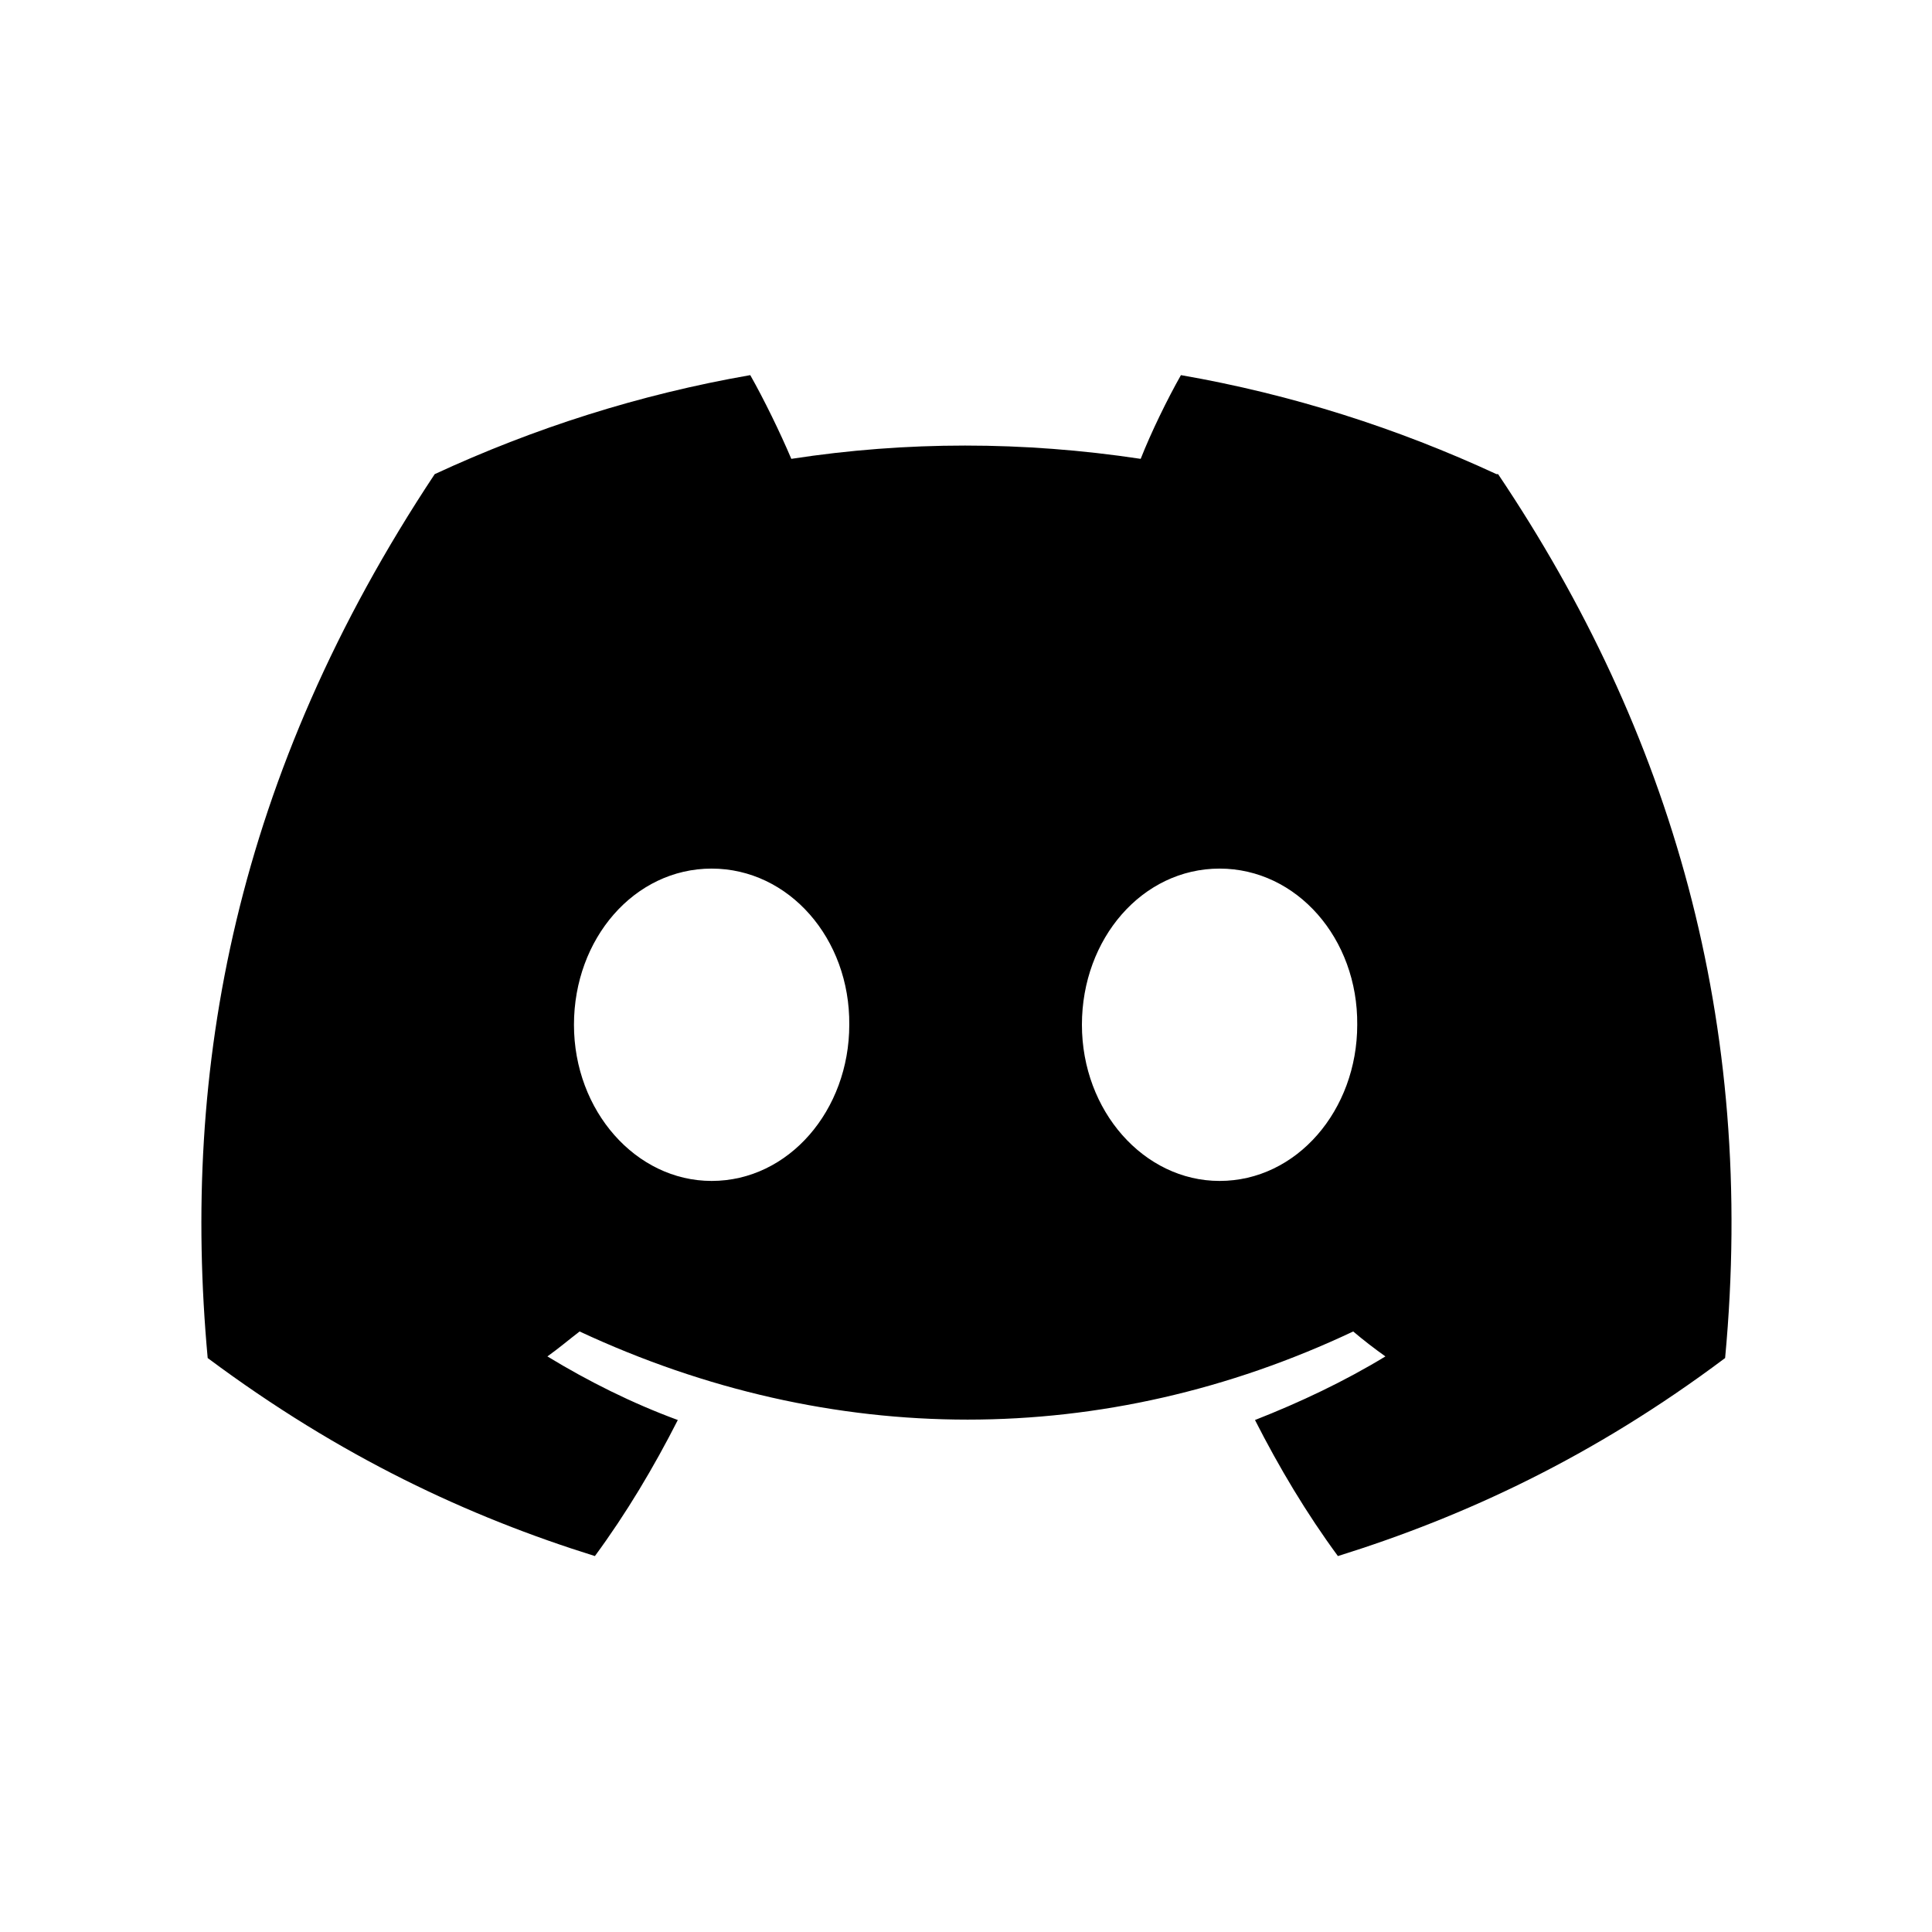
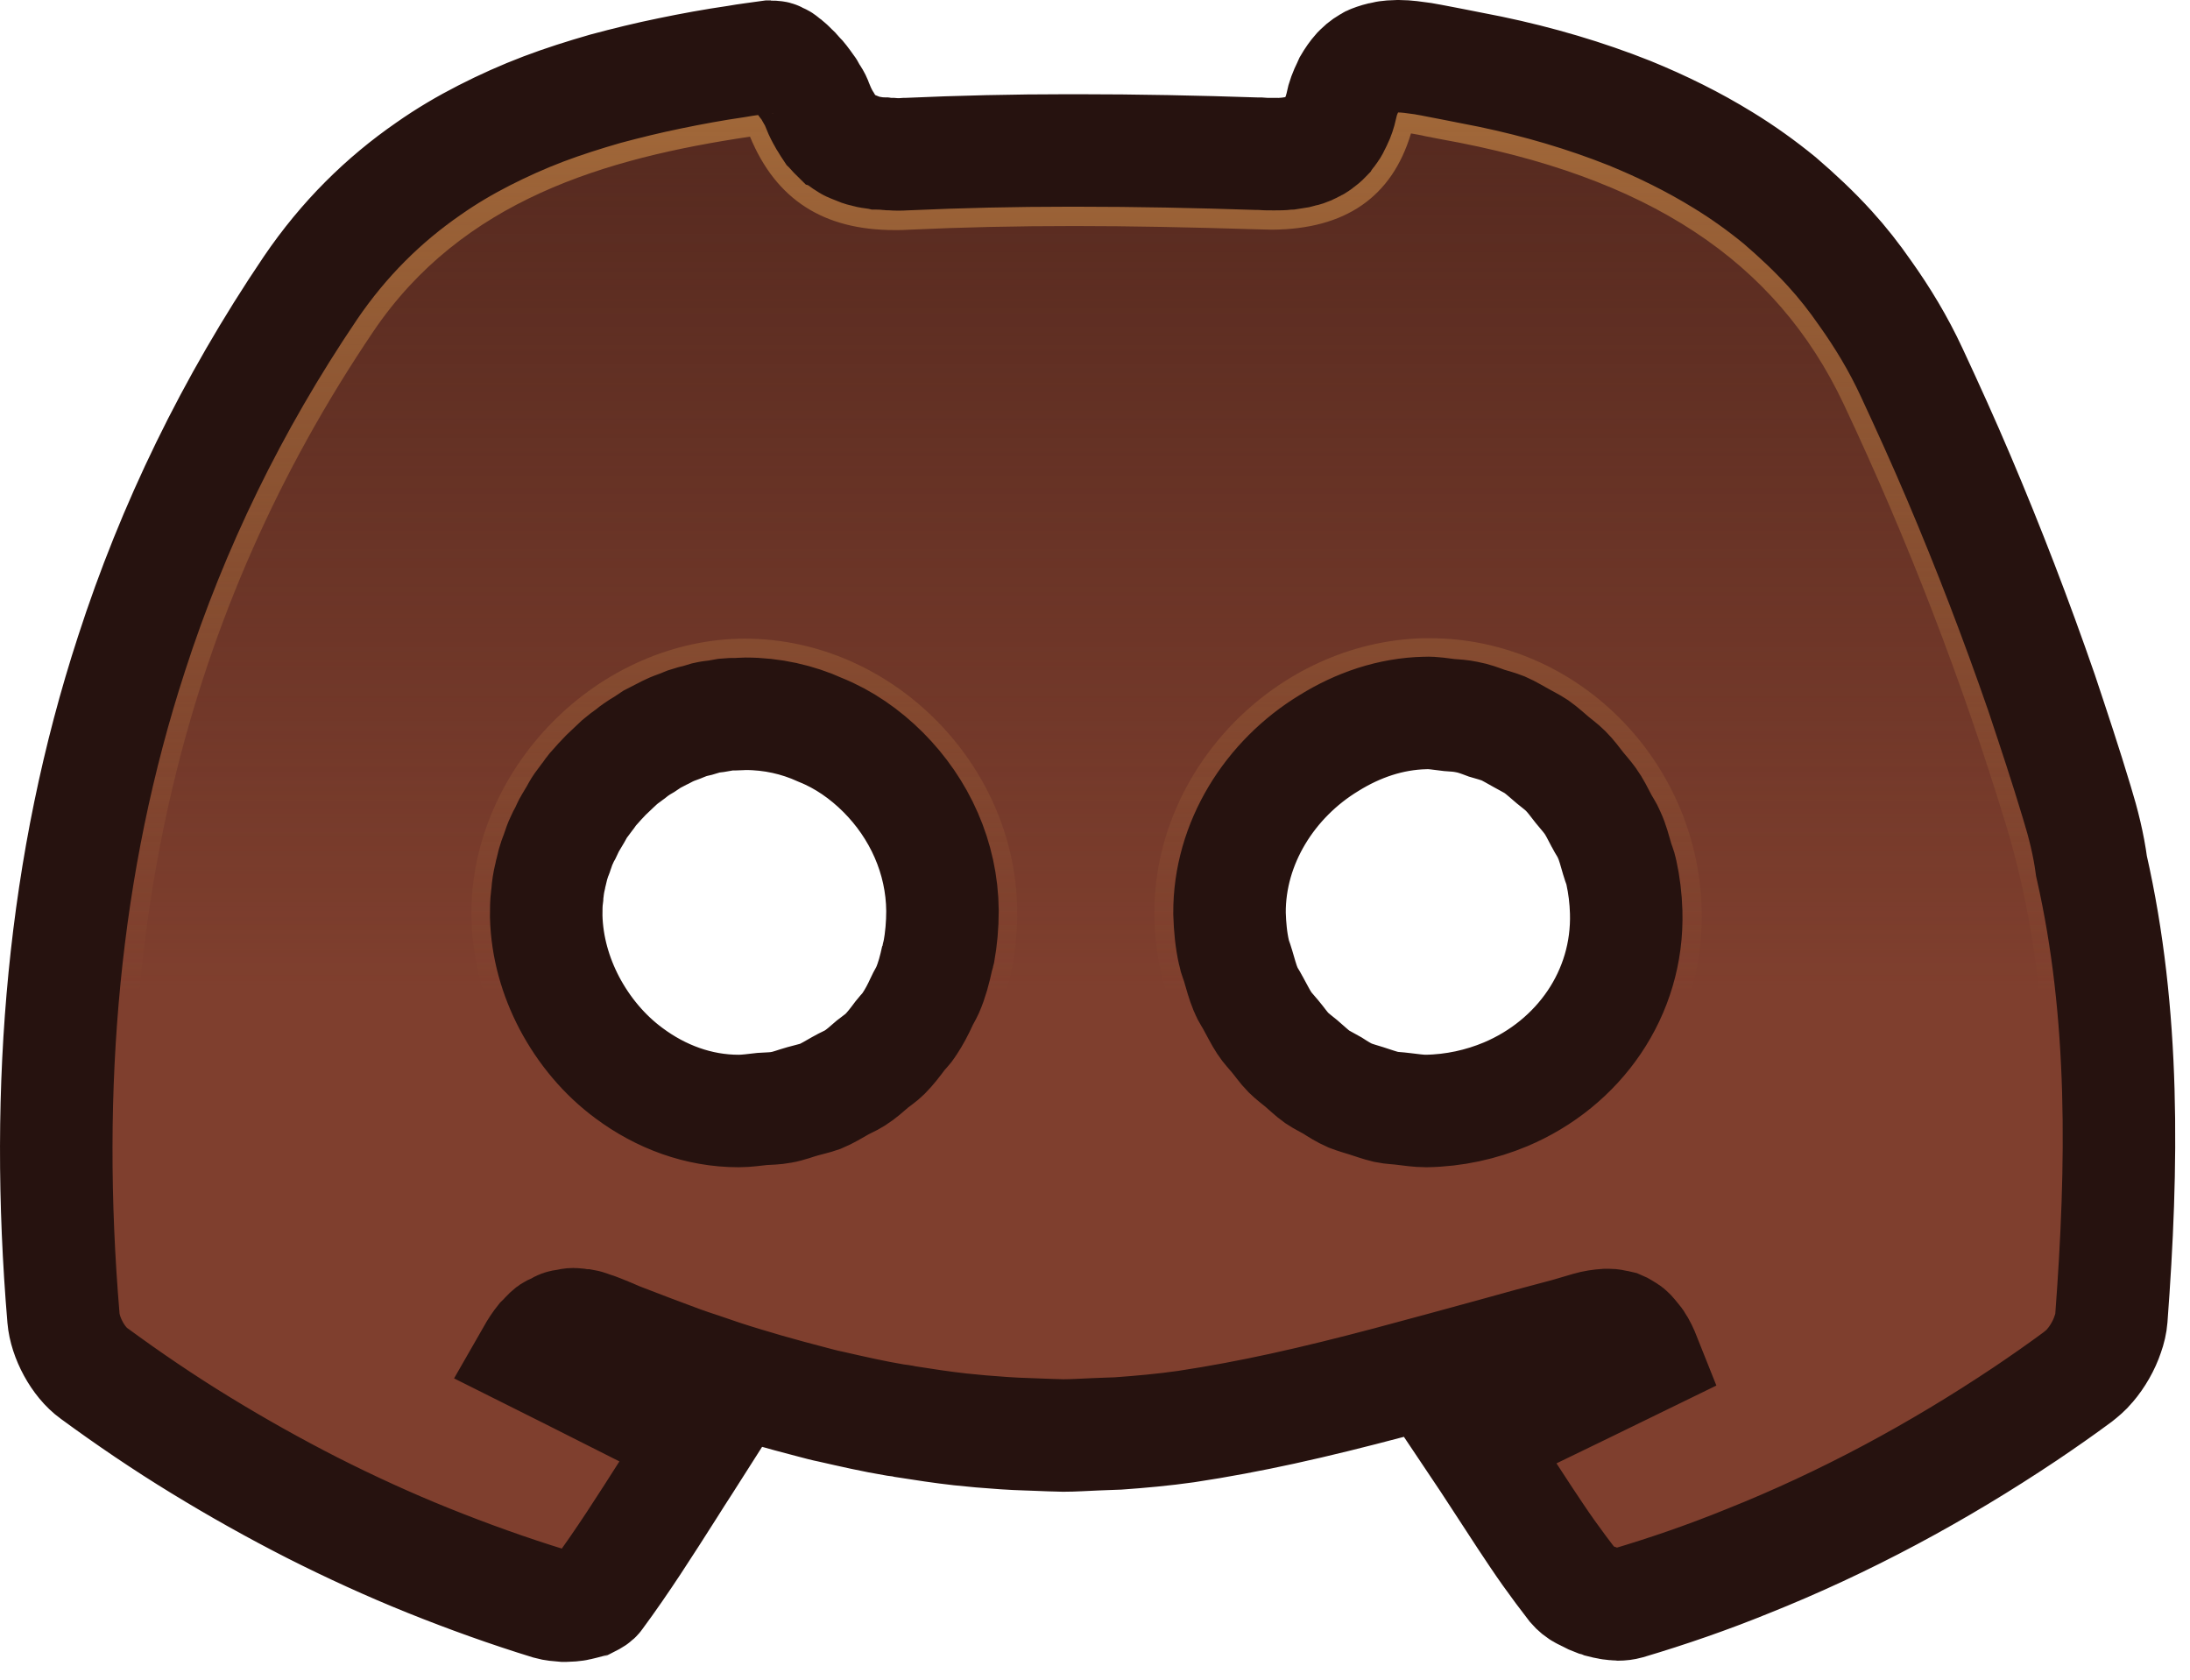
- <svg xmlns="http://www.w3.org/2000/svg" data-v-3db8707d="" width="800px" height="800px" viewBox="0 0 24 24" fill="none">
-   <path data-v-3db8707d="" d="M18.59 5.89C17.36 5.32 16.05 4.9 14.67 4.66C14.5 4.96 14.3 5.37 14.17 5.7C12.71 5.48 11.26 5.48 9.83 5.7C9.69 5.37 9.49 4.96 9.32 4.66C7.94 4.9 6.63 5.32 5.4 5.89C2.92 9.63 2.25 13.28 2.58 16.87C4.23 18.1 5.82 18.84 7.39 19.33C7.78 18.8 8.12 18.23 8.42 17.64C7.85 17.43 7.31 17.16 6.8 16.85C6.94 16.75 7.07 16.64 7.2 16.54C10.33 18 13.72 18 16.81 16.54C16.94 16.65 17.07 16.75 17.21 16.85C16.7 17.16 16.15 17.42 15.59 17.64C15.89 18.23 16.23 18.8 16.62 19.33C18.19 18.84 19.79 18.1 21.43 16.87C21.82 12.7 20.76 9.09 18.61 5.89H18.59ZM8.84 14.67C7.9 14.67 7.13 13.8 7.13 12.73C7.13 11.66 7.88 10.79 8.84 10.79C9.8 10.79 10.56 11.66 10.55 12.73C10.55 13.79 9.8 14.67 8.84 14.67ZM15.15 14.67C14.21 14.67 13.44 13.8 13.44 12.73C13.44 11.66 14.19 10.79 15.15 10.79C16.11 10.79 16.87 11.66 16.86 12.73C16.86 13.79 16.11 14.67 15.15 14.67Z" fill="#000000" />
+ <svg xmlns="http://www.w3.org/2000/svg" width="73" height="56" viewBox="0 0 73 56" fill="none">
+   <path d="M49.199 48.044C51.31 47.015 53.07 46.162 54.883 45.296C54.261 43.698 53.34 44.226 52.339 44.497C48.103 45.607 43.907 46.948 39.59 47.584C33.053 48.545 26.76 47.069 20.67 44.646C19.669 44.253 18.654 43.617 17.774 45.188C19.506 46.054 21.212 46.907 23.377 48.004C22.213 49.791 21.144 51.565 19.926 53.23C19.696 53.541 18.816 53.623 18.343 53.487C12.848 51.795 7.786 49.209 3.158 45.824C2.644 45.445 2.197 44.633 2.143 43.983C1.101 31.648 3.361 20.032 10.371 9.66C13.958 4.353 19.709 2.728 25.705 1.957C26.165 1.902 27.004 2.85 27.248 3.487C27.816 4.962 28.655 5.26 30.198 5.179C34.096 5.003 38.007 5.044 41.904 5.165C43.298 5.206 44.286 5.138 44.665 3.595C45.22 1.361 46.831 1.916 48.414 2.2C55.019 3.378 60.703 6.113 63.68 12.436C65.859 17.066 67.713 21.886 69.202 26.774C70.893 32.339 70.853 38.161 70.42 43.942C70.365 44.632 69.865 45.499 69.296 45.919C64.709 49.249 59.715 51.835 54.274 53.46C53.76 53.609 52.799 53.325 52.474 52.905C51.364 51.443 50.404 49.845 49.199 48.044ZM47.534 37.037C51.324 36.983 54.315 34.018 54.233 30.403C54.152 26.706 51.067 23.674 47.494 23.782C43.975 23.89 40.957 26.977 40.971 30.47C40.984 34.031 44.043 37.091 47.534 37.037ZM31.416 30.349C31.375 26.801 28.357 23.782 24.839 23.768C21.306 23.755 18.113 27.004 18.194 30.538C18.275 34.058 21.212 37.023 24.609 37.037C28.533 37.037 31.456 34.167 31.416 30.349Z" fill="#7F3F2E" />
+   <path d="M49.199 48.044C51.31 47.015 53.07 46.162 54.883 45.296C54.261 43.698 53.34 44.226 52.339 44.497C48.103 45.607 43.907 46.948 39.59 47.584C33.053 48.545 26.76 47.069 20.67 44.646C19.669 44.253 18.654 43.617 17.774 45.188C19.506 46.054 21.212 46.907 23.377 48.004C22.213 49.791 21.144 51.565 19.926 53.23C19.696 53.541 18.816 53.623 18.343 53.487C12.848 51.795 7.786 49.209 3.158 45.824C2.644 45.445 2.197 44.633 2.143 43.983C1.101 31.648 3.361 20.032 10.371 9.66C13.958 4.353 19.709 2.728 25.705 1.957C26.165 1.902 27.004 2.85 27.248 3.487C27.816 4.962 28.655 5.26 30.198 5.179C34.096 5.003 38.007 5.044 41.904 5.165C43.298 5.206 44.286 5.138 44.665 3.595C45.22 1.361 46.831 1.916 48.414 2.2C55.019 3.378 60.703 6.113 63.68 12.436C65.859 17.066 67.713 21.886 69.202 26.774C70.893 32.339 70.853 38.161 70.42 43.942C70.365 44.632 69.865 45.499 69.296 45.919C64.709 49.249 59.715 51.835 54.274 53.46C53.76 53.609 52.799 53.325 52.474 52.905C51.364 51.443 50.404 49.845 49.199 48.044ZM47.534 37.037C51.324 36.983 54.315 34.018 54.233 30.403C54.152 26.706 51.067 23.674 47.494 23.782C43.975 23.89 40.957 26.977 40.971 30.47C40.984 34.031 44.043 37.091 47.534 37.037ZM31.416 30.349C31.375 26.801 28.357 23.782 24.839 23.768C21.306 23.755 18.113 27.004 18.194 30.538C18.275 34.058 21.212 37.023 24.609 37.037C28.533 37.037 31.456 34.167 31.416 30.349Z" fill="url(#paint0_linear_293_540)" />
+   <path d="M47.033 4.448C47.182 4.475 47.358 4.502 47.52 4.543C47.683 4.57 47.845 4.61 48.008 4.637C54.923 5.869 59.2 8.686 61.46 13.479C63.598 18.014 65.412 22.726 66.86 27.478C68.511 32.894 68.348 38.702 67.983 43.671C67.956 43.739 67.888 43.847 67.848 43.901C63.531 47.042 58.916 49.385 54.125 50.888C53.692 50.319 53.286 49.71 52.852 49.046L55.979 47.53L58.049 46.528L57.21 44.389C56.303 42.047 54.598 41.694 53.664 41.694C53.001 41.694 52.46 41.857 52.013 41.992C51.919 42.019 51.824 42.047 51.716 42.074C50.633 42.358 49.537 42.656 48.481 42.954C45.301 43.834 42.31 44.66 39.238 45.12C38.02 45.296 36.761 45.391 35.502 45.391C31.266 45.391 26.855 44.416 21.604 42.331C21.522 42.304 21.441 42.263 21.36 42.236C20.819 42.006 20.061 41.694 19.154 41.694C18.301 41.694 16.718 41.992 15.608 43.996L14.35 46.271L16.664 47.435L19.79 49.006C19.37 49.669 18.951 50.306 18.518 50.928C13.619 49.358 8.977 46.975 4.7 43.861C4.673 43.82 4.646 43.766 4.632 43.725C3.577 31.08 6.135 20.397 12.441 11.055C15.405 6.668 20.169 5.274 25 4.556C25.867 6.655 27.45 7.67 29.818 7.67C29.981 7.67 30.143 7.67 30.319 7.657C32.065 7.575 33.865 7.535 35.814 7.535C37.681 7.535 39.644 7.575 41.836 7.643C42.026 7.643 42.215 7.657 42.391 7.657C44.841 7.643 46.397 6.573 47.033 4.448ZM47.439 39.528C47.48 39.528 47.534 39.528 47.574 39.528C50.146 39.488 52.501 38.472 54.246 36.671C55.898 34.952 56.777 32.704 56.723 30.349C56.615 25.352 52.555 21.277 47.669 21.277C47.588 21.277 47.507 21.277 47.412 21.277C42.54 21.426 38.453 25.623 38.48 30.47C38.493 35.385 42.594 39.528 47.439 39.528ZM24.622 39.528C27.22 39.528 29.615 38.567 31.334 36.82C33.012 35.114 33.933 32.813 33.906 30.335C33.851 25.447 29.71 21.304 24.852 21.291H24.825C22.483 21.291 20.128 22.32 18.383 24.107C16.637 25.894 15.662 28.263 15.716 30.606C15.825 35.439 19.898 39.528 24.608 39.542H24.622M46.573 1.902C45.72 1.902 45.03 2.241 44.692 3.568C44.353 4.935 43.541 5.152 42.405 5.152C42.256 5.152 42.093 5.152 41.931 5.138C39.901 5.071 37.857 5.03 35.827 5.03C33.96 5.03 32.092 5.071 30.224 5.152C30.089 5.152 29.967 5.165 29.832 5.165C28.533 5.165 27.775 4.8 27.261 3.459C27.017 2.837 26.218 1.929 25.758 1.929C25.745 1.929 25.731 1.929 25.718 1.929C19.722 2.701 13.971 4.339 10.384 9.633C3.374 20.005 1.114 31.621 2.156 43.956C2.21 44.605 2.643 45.418 3.171 45.797C7.799 49.195 12.861 51.781 18.355 53.46C18.504 53.501 18.694 53.528 18.897 53.528C19.33 53.528 19.776 53.419 19.939 53.203C21.157 51.538 22.226 49.777 23.39 47.977C21.211 46.88 19.519 46.041 17.787 45.16C18.207 44.389 18.68 44.145 19.154 44.145C19.655 44.145 20.169 44.416 20.683 44.619C25.488 46.528 30.427 47.855 35.502 47.855C36.856 47.855 38.223 47.76 39.603 47.557C43.907 46.921 48.116 45.567 52.352 44.47C52.812 44.348 53.258 44.172 53.664 44.172C54.138 44.172 54.558 44.416 54.896 45.269C53.083 46.149 51.323 47.002 49.212 48.017C50.416 49.832 51.377 51.416 52.514 52.851C52.785 53.189 53.462 53.447 53.989 53.447C54.111 53.447 54.219 53.433 54.314 53.406C59.755 51.781 64.749 49.209 69.336 45.865C69.905 45.458 70.406 44.578 70.46 43.888C70.893 38.106 70.933 32.285 69.242 26.72C67.753 21.832 65.899 17.012 63.72 12.382C60.742 6.059 55.058 3.324 48.454 2.146C47.791 2.065 47.141 1.902 46.573 1.902ZM47.439 37.037C43.988 37.037 40.984 33.991 40.97 30.457C40.956 26.977 43.974 23.877 47.493 23.768C47.547 23.768 47.615 23.768 47.669 23.768C51.161 23.768 54.152 26.774 54.233 30.403C54.314 34.018 51.323 36.969 47.534 37.037C47.493 37.037 47.466 37.037 47.439 37.037ZM24.622 37.037H24.608C21.211 37.037 18.274 34.058 18.193 30.538C18.112 27.018 21.292 23.768 24.811 23.768C24.825 23.768 24.825 23.768 24.838 23.768C28.357 23.782 31.375 26.801 31.415 30.349C31.456 34.167 28.546 37.037 24.622 37.037Z" fill="url(#paint1_linear_293_540)" />
+   <path d="M69.228 26.747C68.863 25.528 68.457 24.31 68.051 23.091C67.212 20.668 66.292 18.271 65.29 15.915C64.79 14.737 64.262 13.573 63.72 12.409C63.274 11.447 62.746 10.581 62.178 9.782C61.812 9.254 61.42 8.753 61 8.293C60.472 7.71 59.904 7.182 59.322 6.681C58.726 6.194 58.104 5.747 57.441 5.341C56.453 4.732 55.411 4.217 54.315 3.77C52.853 3.188 51.297 2.728 49.672 2.389C49.267 2.308 48.861 2.227 48.441 2.146C48.211 2.105 47.967 2.051 47.737 2.01C47.642 1.997 47.534 1.97 47.439 1.956C47.155 1.916 46.885 1.875 46.627 1.875C46.614 1.875 46.587 1.875 46.573 1.875C46.452 1.875 46.33 1.888 46.221 1.902C46.194 1.902 46.167 1.916 46.154 1.916C46.005 1.943 45.87 1.983 45.734 2.037C45.721 2.037 45.721 2.037 45.707 2.051C45.572 2.119 45.45 2.2 45.342 2.308C45.315 2.335 45.301 2.349 45.274 2.376C45.166 2.498 45.071 2.633 44.976 2.796C44.963 2.823 44.949 2.863 44.936 2.89C44.841 3.08 44.76 3.283 44.706 3.54C44.706 3.54 44.706 3.54 44.706 3.554C44.665 3.73 44.611 3.892 44.543 4.028C44.516 4.082 44.503 4.109 44.476 4.163C44.435 4.258 44.381 4.339 44.327 4.407C44.3 4.447 44.259 4.488 44.232 4.529C44.178 4.583 44.124 4.651 44.07 4.691C44.029 4.718 43.988 4.759 43.948 4.786C43.894 4.827 43.826 4.867 43.758 4.894C43.718 4.921 43.664 4.935 43.623 4.962C43.555 4.989 43.488 5.016 43.406 5.03C43.352 5.043 43.312 5.057 43.258 5.07C43.176 5.084 43.095 5.097 43 5.111C42.946 5.111 42.906 5.124 42.852 5.124C42.743 5.138 42.635 5.138 42.513 5.138C42.473 5.138 42.446 5.138 42.405 5.138C42.27 5.138 42.121 5.138 41.972 5.124C41.958 5.124 41.931 5.124 41.918 5.124C41.918 5.124 41.918 5.124 41.904 5.124C39.901 5.057 37.898 5.016 35.895 5.016C35.868 5.016 35.841 5.016 35.801 5.016C35.733 5.016 35.665 5.016 35.611 5.016C33.811 5.016 32.011 5.057 30.211 5.138C30.211 5.138 30.211 5.138 30.198 5.138C30.198 5.138 30.198 5.138 30.184 5.138C30.022 5.151 29.873 5.151 29.724 5.138C29.656 5.138 29.589 5.138 29.521 5.124C29.426 5.124 29.331 5.111 29.25 5.111C29.183 5.097 29.129 5.097 29.061 5.084C28.98 5.07 28.898 5.057 28.817 5.03C28.763 5.016 28.695 5.003 28.641 4.975C28.574 4.948 28.506 4.921 28.438 4.894C28.384 4.867 28.33 4.854 28.29 4.827C28.222 4.786 28.168 4.745 28.1 4.705C28.059 4.678 28.019 4.637 27.965 4.61C27.91 4.556 27.843 4.488 27.789 4.434C27.748 4.393 27.721 4.353 27.68 4.312C27.626 4.231 27.572 4.15 27.518 4.055C27.491 4.014 27.464 3.974 27.437 3.919C27.356 3.77 27.288 3.622 27.22 3.446C27.193 3.364 27.153 3.283 27.099 3.202C27.085 3.175 27.058 3.148 27.044 3.107C27.017 3.053 26.977 2.999 26.936 2.931C26.909 2.89 26.882 2.863 26.855 2.823C26.814 2.769 26.774 2.714 26.733 2.66C26.706 2.62 26.679 2.593 26.638 2.552C26.598 2.511 26.557 2.457 26.517 2.417C26.489 2.376 26.449 2.349 26.422 2.322C26.381 2.281 26.341 2.241 26.3 2.2C26.273 2.173 26.232 2.146 26.205 2.119C26.165 2.092 26.124 2.051 26.084 2.024C26.056 1.997 26.016 1.983 25.989 1.97C25.948 1.943 25.908 1.929 25.881 1.916C25.853 1.902 25.826 1.902 25.786 1.902C25.759 1.902 25.732 1.888 25.705 1.888C25.691 1.888 25.677 1.888 25.664 1.888C25.285 1.943 24.92 1.983 24.541 2.051C23.796 2.159 23.052 2.295 22.335 2.444C21.604 2.593 20.887 2.769 20.183 2.958C19.479 3.161 18.789 3.378 18.112 3.635C17.436 3.892 16.772 4.19 16.136 4.515C15.5 4.84 14.878 5.206 14.282 5.625C12.793 6.654 11.467 7.954 10.344 9.606C7.718 13.492 5.756 17.553 4.389 21.778C2.102 28.791 1.466 36.224 2.116 43.942C2.17 44.592 2.603 45.404 3.131 45.783C4.294 46.636 5.472 47.435 6.69 48.179C7.908 48.924 9.139 49.615 10.412 50.264C11.67 50.901 12.97 51.497 14.282 52.025C15.595 52.553 16.948 53.04 18.315 53.46C18.451 53.5 18.627 53.514 18.802 53.528C18.816 53.528 18.829 53.528 18.857 53.528C18.965 53.528 19.087 53.514 19.195 53.5C19.209 53.5 19.222 53.5 19.235 53.487C19.357 53.473 19.466 53.433 19.574 53.406C19.601 53.392 19.628 53.379 19.655 53.379C19.763 53.324 19.858 53.27 19.899 53.203C20.751 52.052 21.523 50.833 22.308 49.601C22.646 49.06 22.998 48.532 23.35 47.976C22.267 47.435 21.293 46.947 20.386 46.487C19.479 46.027 18.613 45.593 17.747 45.16C17.855 44.971 17.963 44.808 18.072 44.673C18.112 44.632 18.153 44.605 18.18 44.565C18.261 44.483 18.329 44.402 18.41 44.361C18.464 44.334 18.505 44.321 18.559 44.294C18.627 44.253 18.694 44.212 18.762 44.199C18.816 44.185 18.87 44.185 18.924 44.172C18.992 44.158 19.046 44.145 19.114 44.145C19.195 44.145 19.263 44.158 19.344 44.172C19.384 44.185 19.439 44.185 19.479 44.185C19.56 44.199 19.655 44.24 19.736 44.267C19.777 44.28 19.817 44.294 19.858 44.307C19.966 44.348 20.075 44.389 20.169 44.429C20.196 44.443 20.21 44.443 20.237 44.456C20.359 44.51 20.494 44.564 20.616 44.619C21.306 44.889 21.996 45.147 22.687 45.404C22.903 45.485 23.12 45.553 23.323 45.621C23.823 45.797 24.311 45.959 24.811 46.108C25.055 46.176 25.299 46.257 25.542 46.325C26.056 46.474 26.571 46.609 27.085 46.744C27.288 46.798 27.491 46.853 27.694 46.893C28.411 47.056 29.115 47.218 29.846 47.34C29.954 47.353 30.076 47.367 30.184 47.394C30.793 47.489 31.402 47.584 32.011 47.651C32.241 47.678 32.485 47.692 32.715 47.719C33.216 47.76 33.73 47.8 34.244 47.814C34.488 47.828 34.731 47.827 34.975 47.841C35.124 47.841 35.273 47.855 35.435 47.855C35.801 47.855 36.166 47.828 36.531 47.814C36.775 47.8 37.019 47.8 37.262 47.787C38.02 47.733 38.778 47.665 39.536 47.557C40.618 47.394 41.688 47.191 42.743 46.961C45.098 46.447 47.44 45.783 49.781 45.147C50.606 44.916 51.445 44.686 52.271 44.47C52.501 44.402 52.731 44.334 52.961 44.267C53.151 44.212 53.34 44.185 53.53 44.172C53.57 44.172 53.597 44.172 53.638 44.172C53.706 44.172 53.76 44.185 53.827 44.199C53.881 44.212 53.922 44.212 53.976 44.226C54.044 44.253 54.098 44.294 54.166 44.334C54.206 44.361 54.247 44.375 54.287 44.416C54.355 44.47 54.409 44.551 54.477 44.632C54.504 44.673 54.545 44.7 54.572 44.754C54.666 44.889 54.748 45.065 54.829 45.269C53.475 45.932 52.149 46.568 50.674 47.286C50.187 47.53 49.672 47.773 49.145 48.031C49.754 48.938 50.295 49.791 50.823 50.59C51.093 50.996 51.351 51.388 51.621 51.767C51.892 52.147 52.163 52.512 52.447 52.878C52.528 52.972 52.636 53.067 52.772 53.135C52.812 53.162 52.853 53.175 52.907 53.203C53.002 53.257 53.096 53.297 53.205 53.338C53.259 53.352 53.313 53.365 53.367 53.392C53.475 53.419 53.584 53.446 53.678 53.46C53.733 53.473 53.787 53.473 53.841 53.473C53.868 53.473 53.895 53.487 53.922 53.487C54.044 53.487 54.152 53.473 54.247 53.446C55.614 53.04 56.94 52.58 58.239 52.052C61.501 50.752 64.587 49.087 67.523 47.123C68.105 46.731 68.687 46.325 69.255 45.905C69.391 45.797 69.54 45.675 69.662 45.526C69.919 45.228 70.135 44.849 70.257 44.483C70.325 44.294 70.365 44.118 70.379 43.942C70.758 38.891 70.839 33.801 69.716 28.872C69.621 28.155 69.445 27.451 69.228 26.747ZM50.187 36.481C49.375 36.82 48.481 37.023 47.534 37.037C47.277 37.037 47.033 36.996 46.79 36.969C46.6 36.942 46.397 36.942 46.208 36.901C45.978 36.847 45.761 36.766 45.545 36.698C45.369 36.644 45.179 36.59 45.003 36.522C44.787 36.427 44.597 36.306 44.408 36.184C44.245 36.089 44.07 36.008 43.907 35.899C43.718 35.764 43.555 35.601 43.379 35.453C43.23 35.331 43.082 35.222 42.946 35.087C42.784 34.925 42.649 34.721 42.5 34.545C42.378 34.396 42.243 34.261 42.148 34.112C42.013 33.909 41.904 33.679 41.782 33.462C41.701 33.3 41.593 33.164 41.525 32.988C41.417 32.731 41.349 32.46 41.268 32.19C41.227 32.041 41.16 31.905 41.133 31.756C41.038 31.337 40.998 30.903 40.984 30.456C40.984 30.456 40.984 30.456 40.984 30.443C40.97 28.101 42.337 25.961 44.3 24.77C45.261 24.174 46.343 23.795 47.507 23.768C47.778 23.755 48.035 23.809 48.292 23.836C48.495 23.849 48.698 23.863 48.888 23.903C49.118 23.944 49.334 24.025 49.551 24.107C49.74 24.161 49.93 24.215 50.106 24.283C50.322 24.377 50.512 24.499 50.715 24.608C50.877 24.702 51.053 24.784 51.215 24.892C51.405 25.027 51.581 25.19 51.757 25.339C51.906 25.46 52.054 25.569 52.19 25.704C52.366 25.88 52.501 26.07 52.65 26.259C52.772 26.408 52.894 26.544 53.002 26.692C53.151 26.896 53.259 27.126 53.381 27.356C53.462 27.518 53.57 27.654 53.638 27.83C53.76 28.087 53.827 28.371 53.908 28.642C53.949 28.791 54.017 28.927 54.044 29.076C54.139 29.509 54.193 29.956 54.206 30.402C54.287 33.124 52.623 35.453 50.187 36.481ZM29.44 25.745C30.644 26.95 31.402 28.588 31.416 30.362C31.416 30.836 31.375 31.296 31.294 31.743C31.28 31.81 31.253 31.864 31.24 31.932C31.159 32.311 31.064 32.677 30.915 33.016C30.861 33.137 30.78 33.259 30.726 33.381C30.604 33.652 30.468 33.909 30.306 34.153C30.225 34.288 30.103 34.396 30.008 34.518C29.846 34.735 29.683 34.952 29.494 35.141C29.372 35.263 29.223 35.358 29.088 35.466C28.898 35.629 28.709 35.804 28.492 35.94C28.344 36.035 28.168 36.102 28.005 36.197C27.789 36.319 27.572 36.454 27.342 36.549C27.153 36.617 26.95 36.657 26.76 36.712C26.517 36.779 26.287 36.874 26.043 36.915C25.84 36.955 25.623 36.955 25.407 36.969C25.15 36.996 24.893 37.037 24.622 37.037C23.282 37.037 22.023 36.563 20.968 35.777C20.142 35.168 19.466 34.356 18.978 33.435C18.518 32.555 18.234 31.58 18.207 30.551V30.538C18.207 30.321 18.207 30.104 18.234 29.901C18.234 29.861 18.248 29.82 18.248 29.779C18.261 29.604 18.288 29.427 18.329 29.252C18.342 29.17 18.369 29.089 18.383 29.021C18.41 28.886 18.451 28.75 18.491 28.629C18.518 28.547 18.559 28.466 18.586 28.371C18.627 28.25 18.667 28.128 18.721 28.019C18.762 27.925 18.802 27.843 18.857 27.749C18.911 27.64 18.951 27.532 19.019 27.424C19.073 27.329 19.127 27.248 19.181 27.153C19.235 27.058 19.29 26.95 19.357 26.855C19.425 26.76 19.493 26.679 19.56 26.584C19.628 26.503 19.682 26.408 19.75 26.327C19.831 26.232 19.912 26.151 19.993 26.056C20.061 25.988 20.129 25.907 20.196 25.84C20.278 25.758 20.372 25.677 20.453 25.596C20.521 25.528 20.602 25.46 20.67 25.393C20.765 25.312 20.86 25.244 20.954 25.176C21.035 25.122 21.103 25.054 21.184 25C21.279 24.932 21.387 24.865 21.482 24.811C21.563 24.756 21.645 24.702 21.726 24.648C21.834 24.594 21.929 24.54 22.037 24.486C22.132 24.445 22.213 24.391 22.308 24.35C22.416 24.296 22.538 24.256 22.646 24.215C22.741 24.174 22.822 24.147 22.917 24.107C23.038 24.066 23.147 24.039 23.268 24.012C23.363 23.985 23.444 23.958 23.539 23.93C23.647 23.904 23.769 23.89 23.891 23.876C23.986 23.863 24.094 23.836 24.189 23.822C24.297 23.809 24.419 23.809 24.527 23.809C24.635 23.809 24.744 23.795 24.852 23.795C25.732 23.795 26.584 23.985 27.356 24.337C28.127 24.648 28.831 25.136 29.44 25.745Z" stroke="#26120F" stroke-width="3.75" stroke-miterlimit="10" />
+   <defs>
+     <linearGradient id="paint0_linear_293_540" x1="36.308" y1="-6.347" x2="36.308" y2="33.084" gradientUnits="userSpaceOnUse">
+       <stop stop-color="#47221A" />
+       <stop offset="1" stop-color="#47221A" stop-opacity="0" />
+     </linearGradient>
+     <linearGradient id="paint1_linear_293_540" x1="36.307" y1="-6.347" x2="36.307" y2="33.084" gradientUnits="userSpaceOnUse">
+       <stop stop-color="#BB7D42" />
+       <stop offset="1" stop-color="#BB7D42" stop-opacity="0" />
+     </linearGradient>
+   </defs>
</svg>
